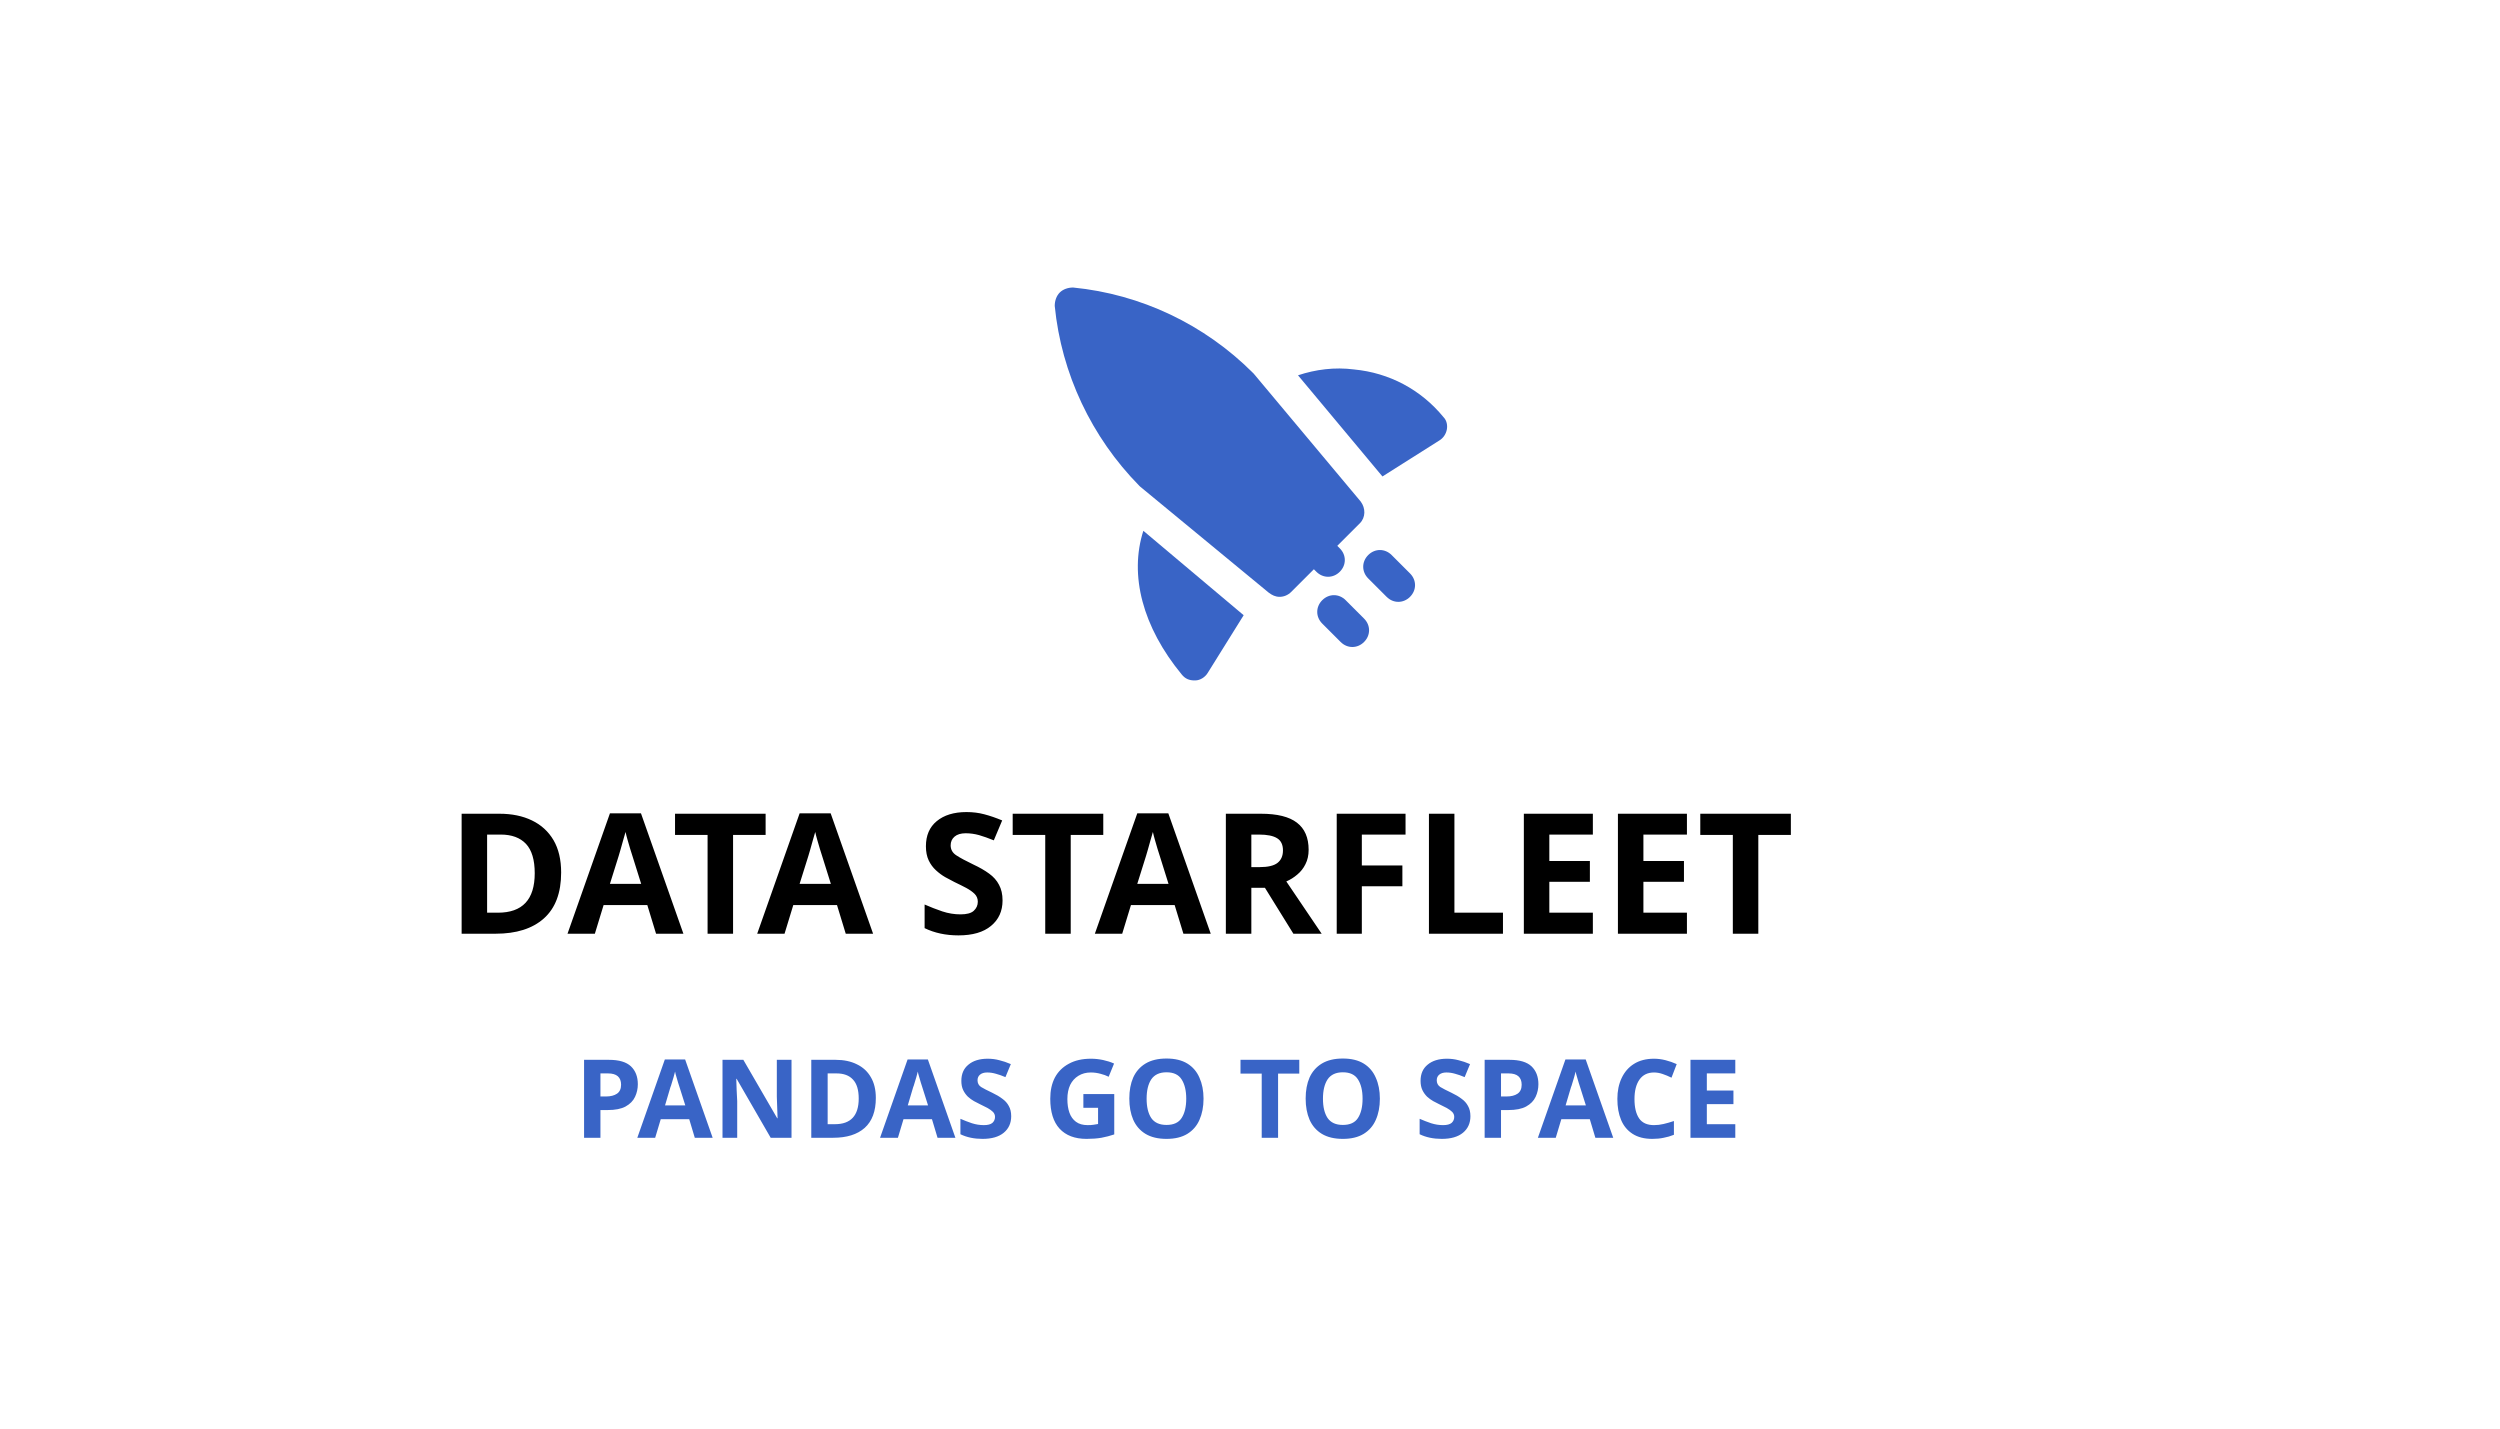
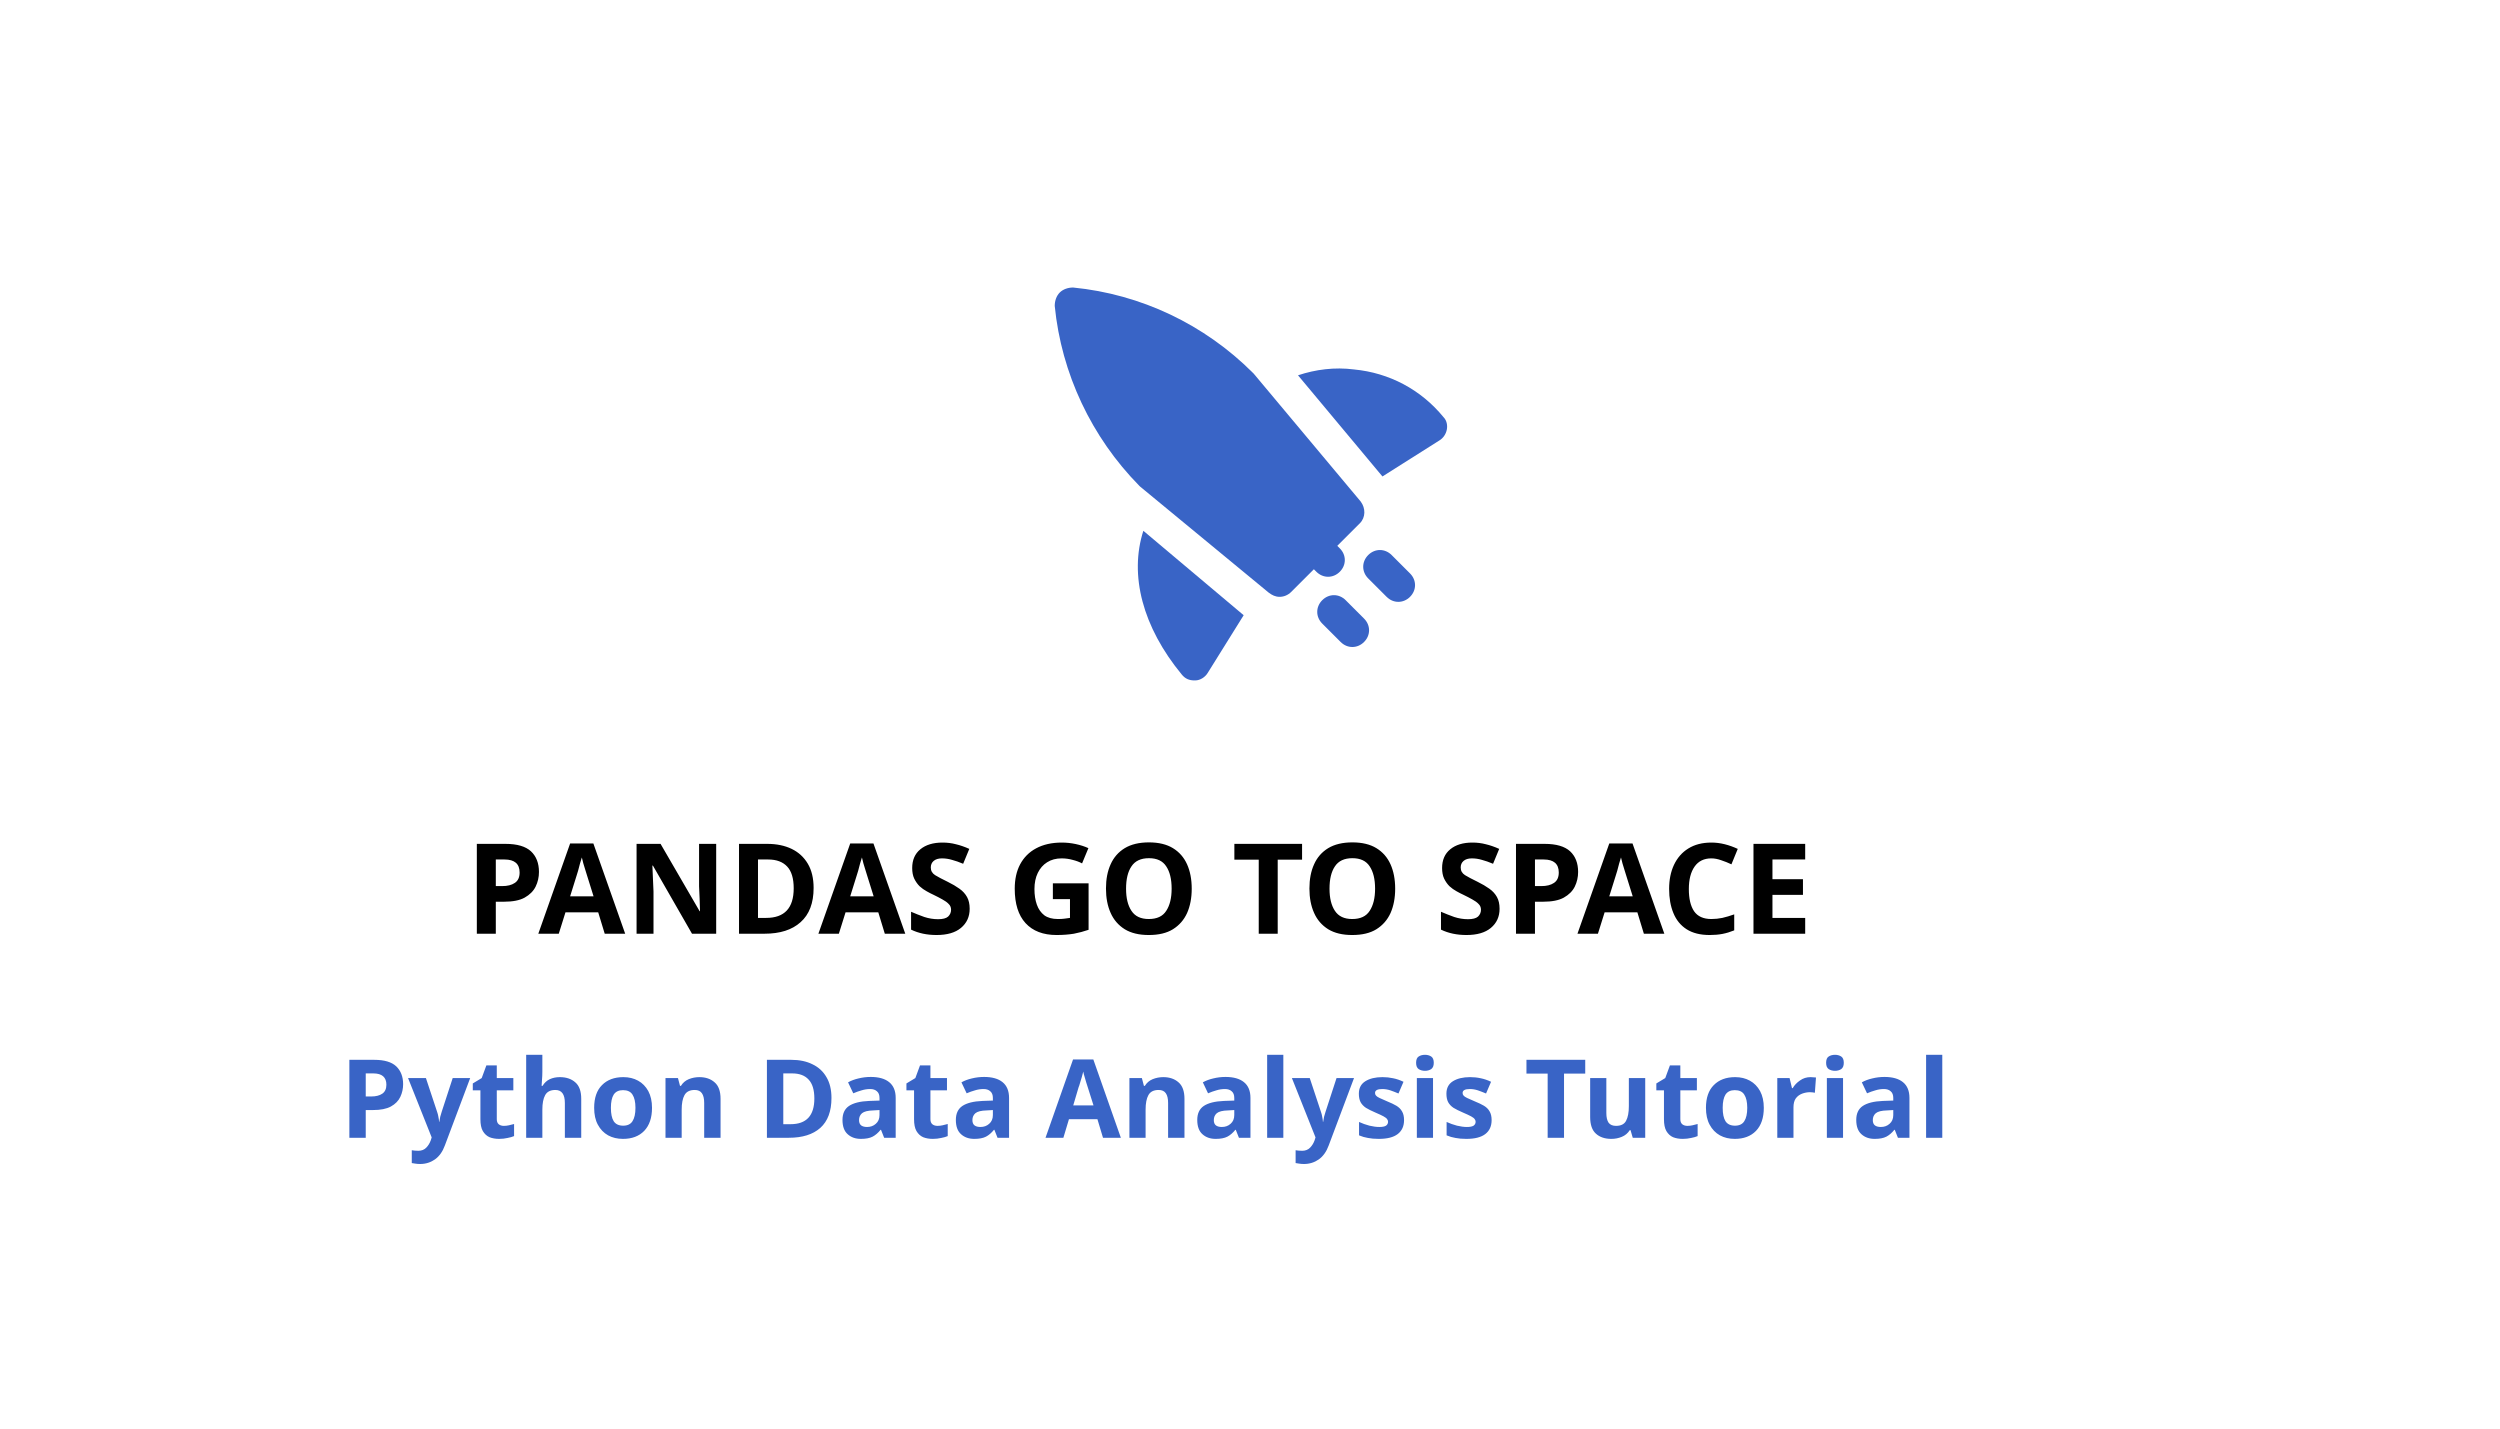
<svg xmlns="http://www.w3.org/2000/svg" width="210mm" height="120mm" viewBox="0 0 210 120" version="1.1" id="svg8">
  <defs id="defs2">
    <clipPath clipPathUnits="userSpaceOnUse" id="clipPath954">
      <rect style="fill:#80b940;fill-opacity:1;stroke:#b3d789;stroke-width:0.794;stroke-linecap:butt;stroke-linejoin:round;stroke-miterlimit:4;stroke-dasharray:none;stroke-dashoffset:0;stroke-opacity:1" id="rect956" width="208.643" height="144.387" x="-45.357" y="79.286" ry="2.157" />
    </clipPath>
  </defs>
  <g id="layer1" transform="translate(0,-177)">
    <g id="g4768" transform="translate(-2.699873,-13.60714)">
      <g style="fill:#3964c6;fill-opacity:1" transform="matrix(0.06583443,0,0,0.06583443,90.94624,214.4076)" id="g1015">
        <path style="fill:#3964c6;fill-opacity:1" d="m 395.73,278.4 -136.54,-163.2 -1.066,-1.066 c -61.867,-61.867 -142.93,-100.27 -229.33,-108.8 -6.402,0 -12.801,2.133 -17.066,6.402 -4.266,4.266 -6.398,10.668 -6.398,17.066 8.535,86.398 46.934,167.46 107.73,229.33 l 1.066,1.066 164.26,135.47 c 4.266,3.199 8.535,5.332 13.867,5.332 5.332,0 10.668,-2.133 14.934,-6.398 l 28.801,-28.801 3.199,3.199 c 4.266,4.266 9.602,6.398 14.934,6.398 5.332,0 10.668,-2.133 14.934,-6.398 8.535,-8.535 8.535,-21.332 0,-29.867 l -3.199,-3.199 28.801,-28.801 c 7.465,-7.465 7.465,-19.199 1.066,-27.734 z" id="path1001" />
        <path style="fill:#3964c6;fill-opacity:1" d="m 362.67,420.27 22.398,23.469" id="path1003" />
        <path style="fill:#3964c6;fill-opacity:1" d="m 385.07,464 c -5.332,0 -10.668,-2.133 -14.934,-6.398 l -23.465,-23.465 c -8.535,-8.535 -8.535,-21.332 0,-29.867 8.535,-8.535 21.332,-8.535 29.867,0 l 23.465,23.465 c 8.535,8.535 8.535,21.332 0,29.867 -4.266,4.266 -9.602,6.398 -14.934,6.398 z" id="path1005" />
        <path style="fill:#3964c6;fill-opacity:1" d="m 420.27,361.6 23.469,23.465" id="path1007" />
        <path style="fill:#3964c6;fill-opacity:1" d="m 443.73,406.4 c -5.332,0 -10.668,-2.133 -14.934,-6.398 l -23.469,-23.465 c -8.535,-8.535 -8.535,-21.332 0,-29.867 8.535,-8.535 21.332,-8.535 29.867,0 l 23.465,23.465 c 8.535,8.535 8.535,21.332 0,29.867 -4.266,4.266 -9.598,6.398 -14.93,6.398 z" id="path1009" />
        <path style="fill:#3964c6;fill-opacity:1" d="m 118.4,315.73 c -18.133,56.535 -1.066,122.67 49.066,183.46 4.266,5.332 9.602,7.465 16,7.465 h 1.066 c 6.398,0 12.801,-4.266 16,-9.602 l 45.867,-73.602 z" id="path1011" />
        <path style="fill:#3964c6;fill-opacity:1" d="m 501.33,170.67 c -28.801,-35.199 -69.332,-56.535 -114.13,-60.801 -24.531,-3.199 -49.066,0 -71.465,7.465 l 107.73,129.07 72.535,-45.867 c 5.332,-3.199 8.535,-8.535 9.602,-13.867 1.062,-5.332 -0.004,-11.73 -4.273,-15.996 z" id="path1013" />
      </g>
-       <text xml:space="preserve" style="font-style:normal;font-weight:normal;font-size:10.583px;line-height:1.25;font-family:sans-serif;letter-spacing:0px;word-spacing:0px;fill:#000000;fill-opacity:1;stroke:none;stroke-width:0.265" x="40.209" y="269.039" id="text838">
-         <tspan x="40.209" y="269.039" id="tspan836" style="font-style:normal;font-variant:normal;font-weight:bold;font-stretch:normal;font-family:sans-serif;-inkscape-font-specification:'sans-serif Bold';stroke-width:0.265">
-           <tspan x="40.209" y="269.039" style="font-style:normal;font-variant:normal;font-weight:bold;font-stretch:normal;font-size:14.111px;font-family:sans-serif;-inkscape-font-specification:'sans-serif Bold';stroke-width:0.265" id="tspan834">DATA STARFLEET</tspan>
+       <text xml:space="preserve" style="font-style:normal;font-weight:normal;font-size:10.583px;line-height:1.25;font-family:sans-serif;letter-spacing:0px;word-spacing:0px;fill:#000000;fill-opacity:1;stroke:none;stroke-width:0.265" x="41.802" y="269.039" id="text838">
+         <tspan x="41.802" y="269.039" id="tspan836" style="font-style:normal;font-variant:normal;font-weight:bold;font-stretch:normal;font-family:sans-serif;-inkscape-font-specification:'sans-serif Bold';stroke-width:0.265">PANDAS GO TO SPACE <tspan x="41.802" y="269.039" style="font-style:normal;font-variant:normal;font-weight:bold;font-stretch:normal;font-size:14.111px;font-family:sans-serif;-inkscape-font-specification:'sans-serif Bold';stroke-width:0.265" id="tspan834" />
        </tspan>
      </text>
-       <text xml:space="preserve" style="font-style:normal;font-weight:normal;font-size:10.583px;line-height:1.25;font-family:sans-serif;letter-spacing:0px;word-spacing:0px;fill:#000000;fill-opacity:1;stroke:none;stroke-width:0.265" x="50.935" y="286.18" id="text844">
-         <tspan x="50.935" y="286.18" id="tspan842" style="font-size:9.172px;stroke-width:0.265">
-           <tspan x="50.935" y="286.18" style="font-weight:bold;font-size:9.172px;fill:#3964c6;fill-opacity:1;stroke-width:0.265" id="tspan840">PANDAS GO TO SPACE</tspan>
+       <text xml:space="preserve" style="font-style:normal;font-weight:normal;font-size:10.583px;line-height:1.25;font-family:sans-serif;letter-spacing:0px;word-spacing:0px;fill:#000000;fill-opacity:1;stroke:none;stroke-width:0.265" x="31.22" y="286.18" id="text844">
+         <tspan x="31.22" y="286.18" id="tspan842" style="font-size:9.172px;stroke-width:0.265">
+           <tspan x="31.22" y="286.18" style="font-weight:bold;font-size:9.172px;fill:#3964c6;fill-opacity:1;stroke-width:0.265" id="tspan840">Python Data Analysis Tutorial</tspan>
        </tspan>
+       </text>
+       <text xml:space="preserve" style="font-style:normal;font-weight:normal;font-size:10.583px;line-height:1.25;font-family:sans-serif;letter-spacing:0px;word-spacing:0px;fill:#000000;fill-opacity:1;stroke:none;stroke-width:0.265" x="120.25" y="264.872" id="text26">
+         <tspan id="tspan24" x="120.25" y="264.872" style="stroke-width:0.265"> </tspan>
      </text>
    </g>
  </g>
</svg>
